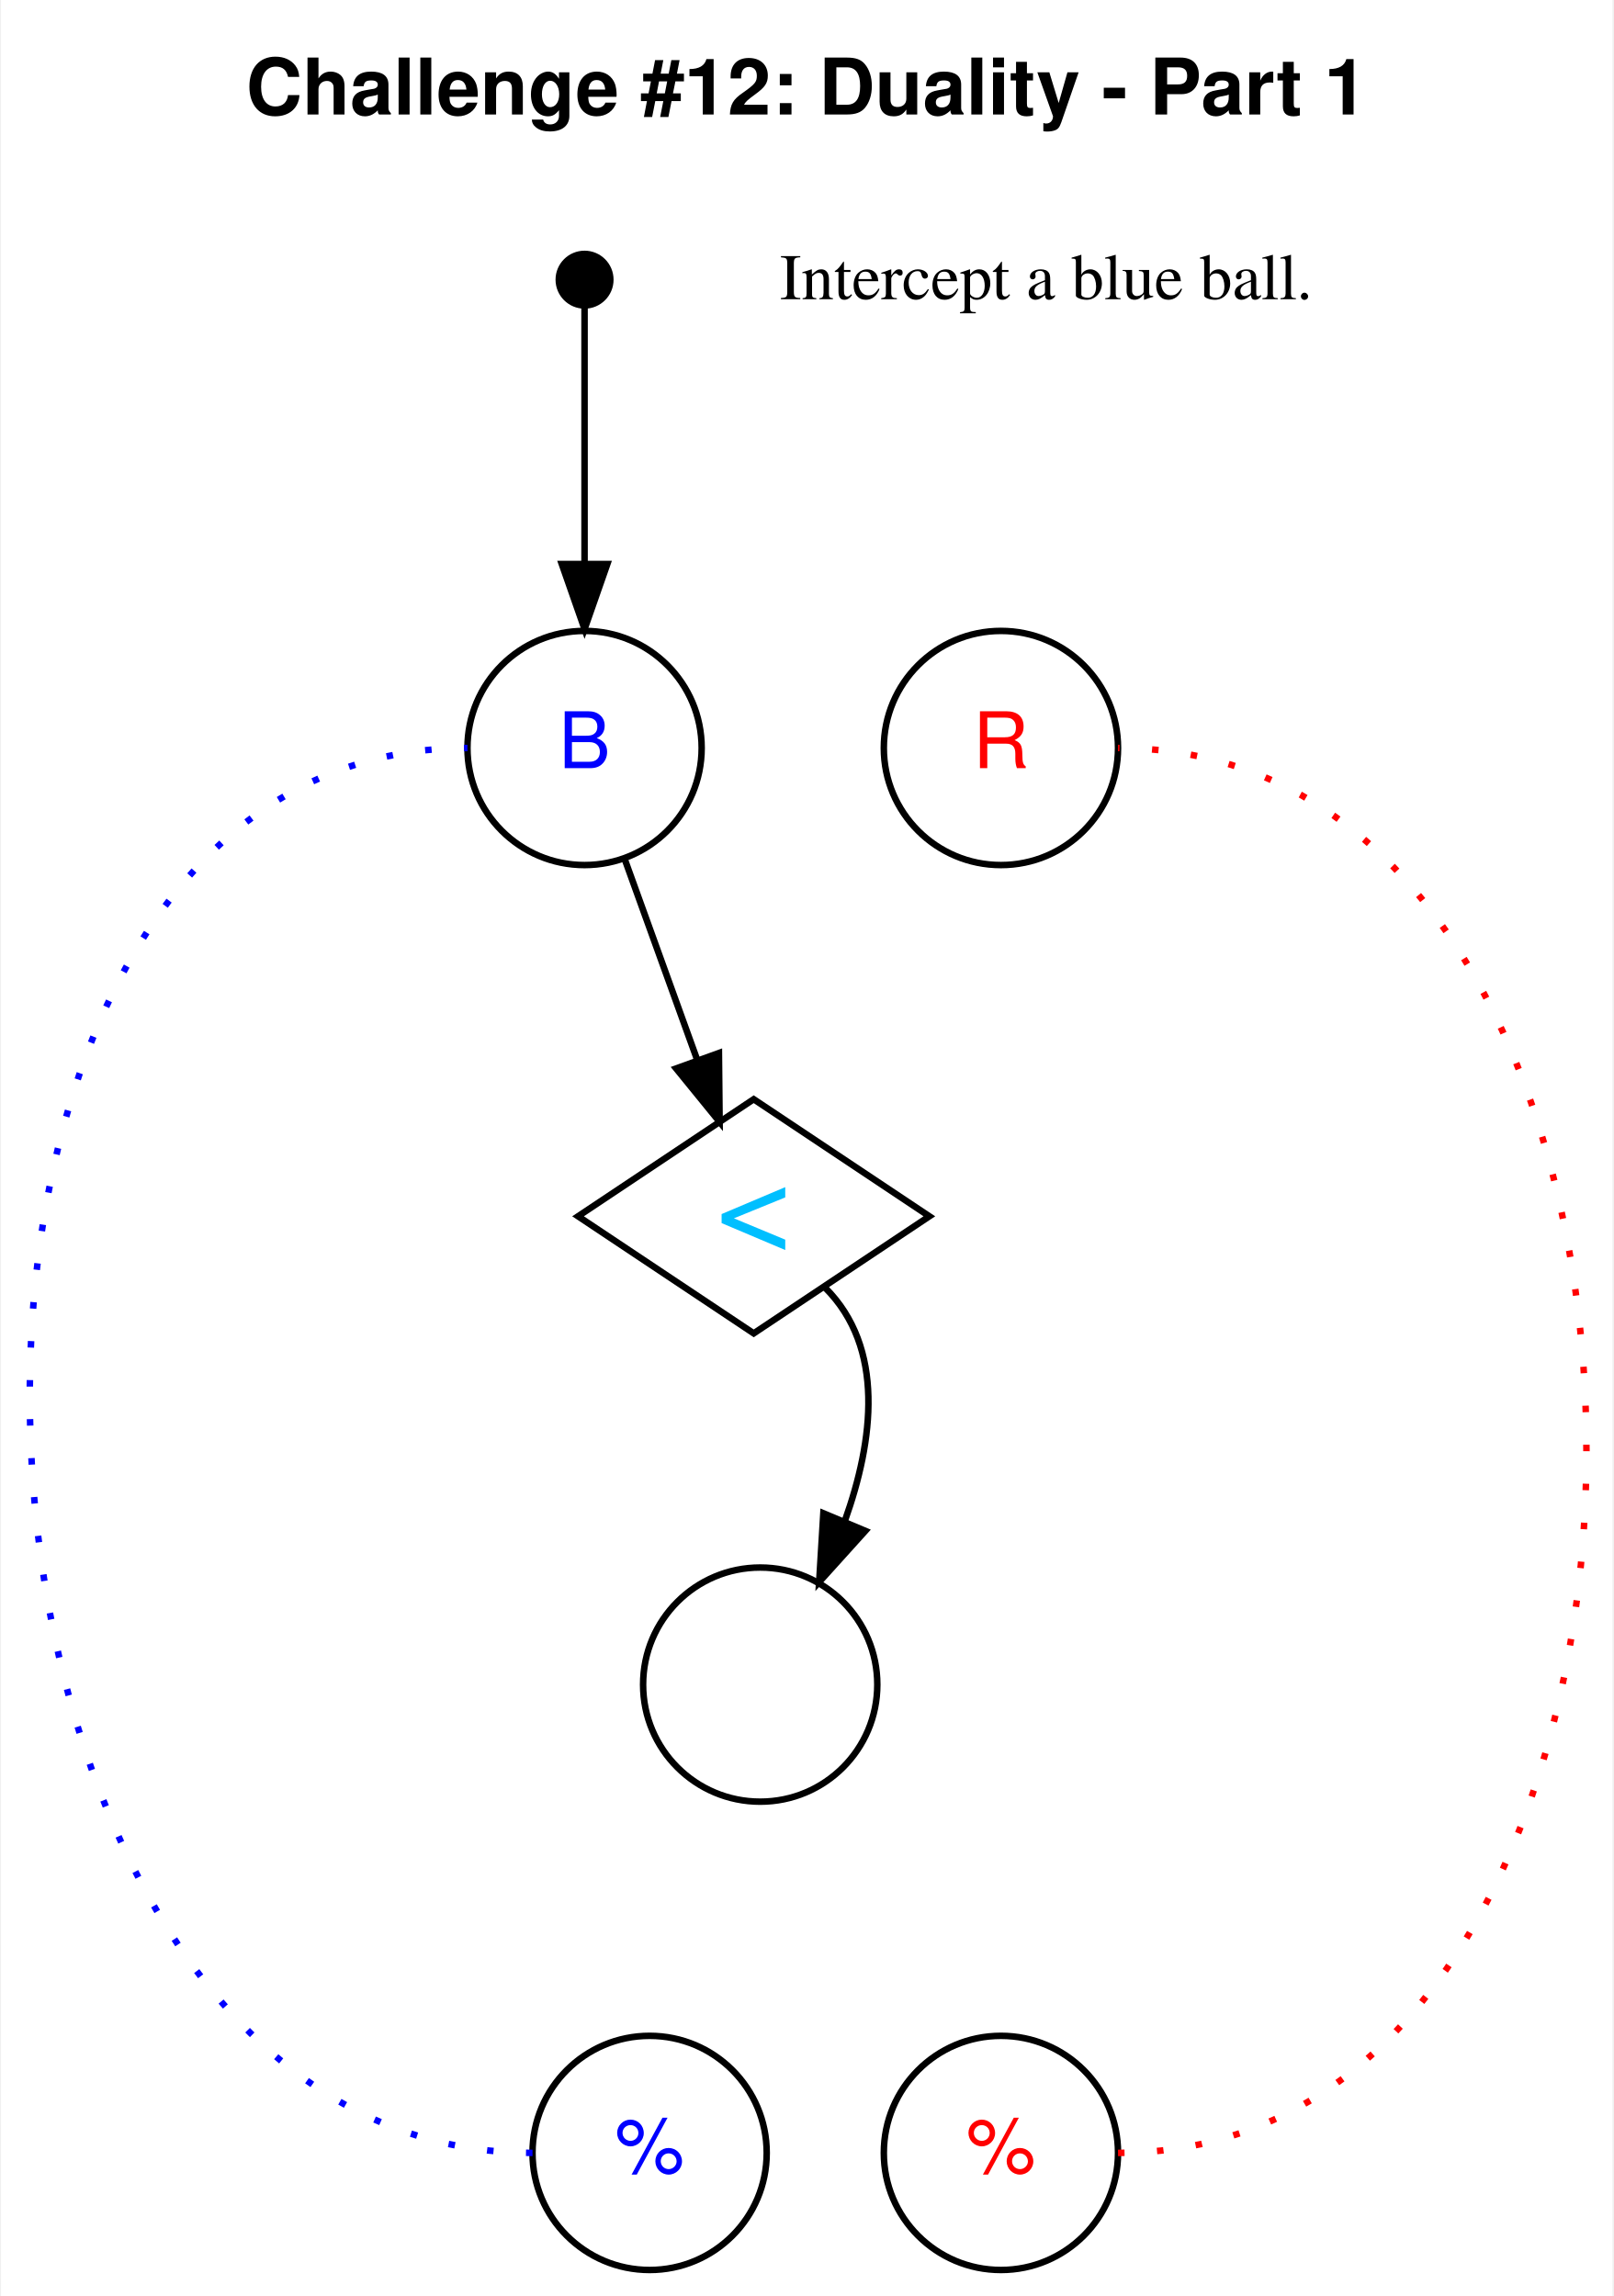
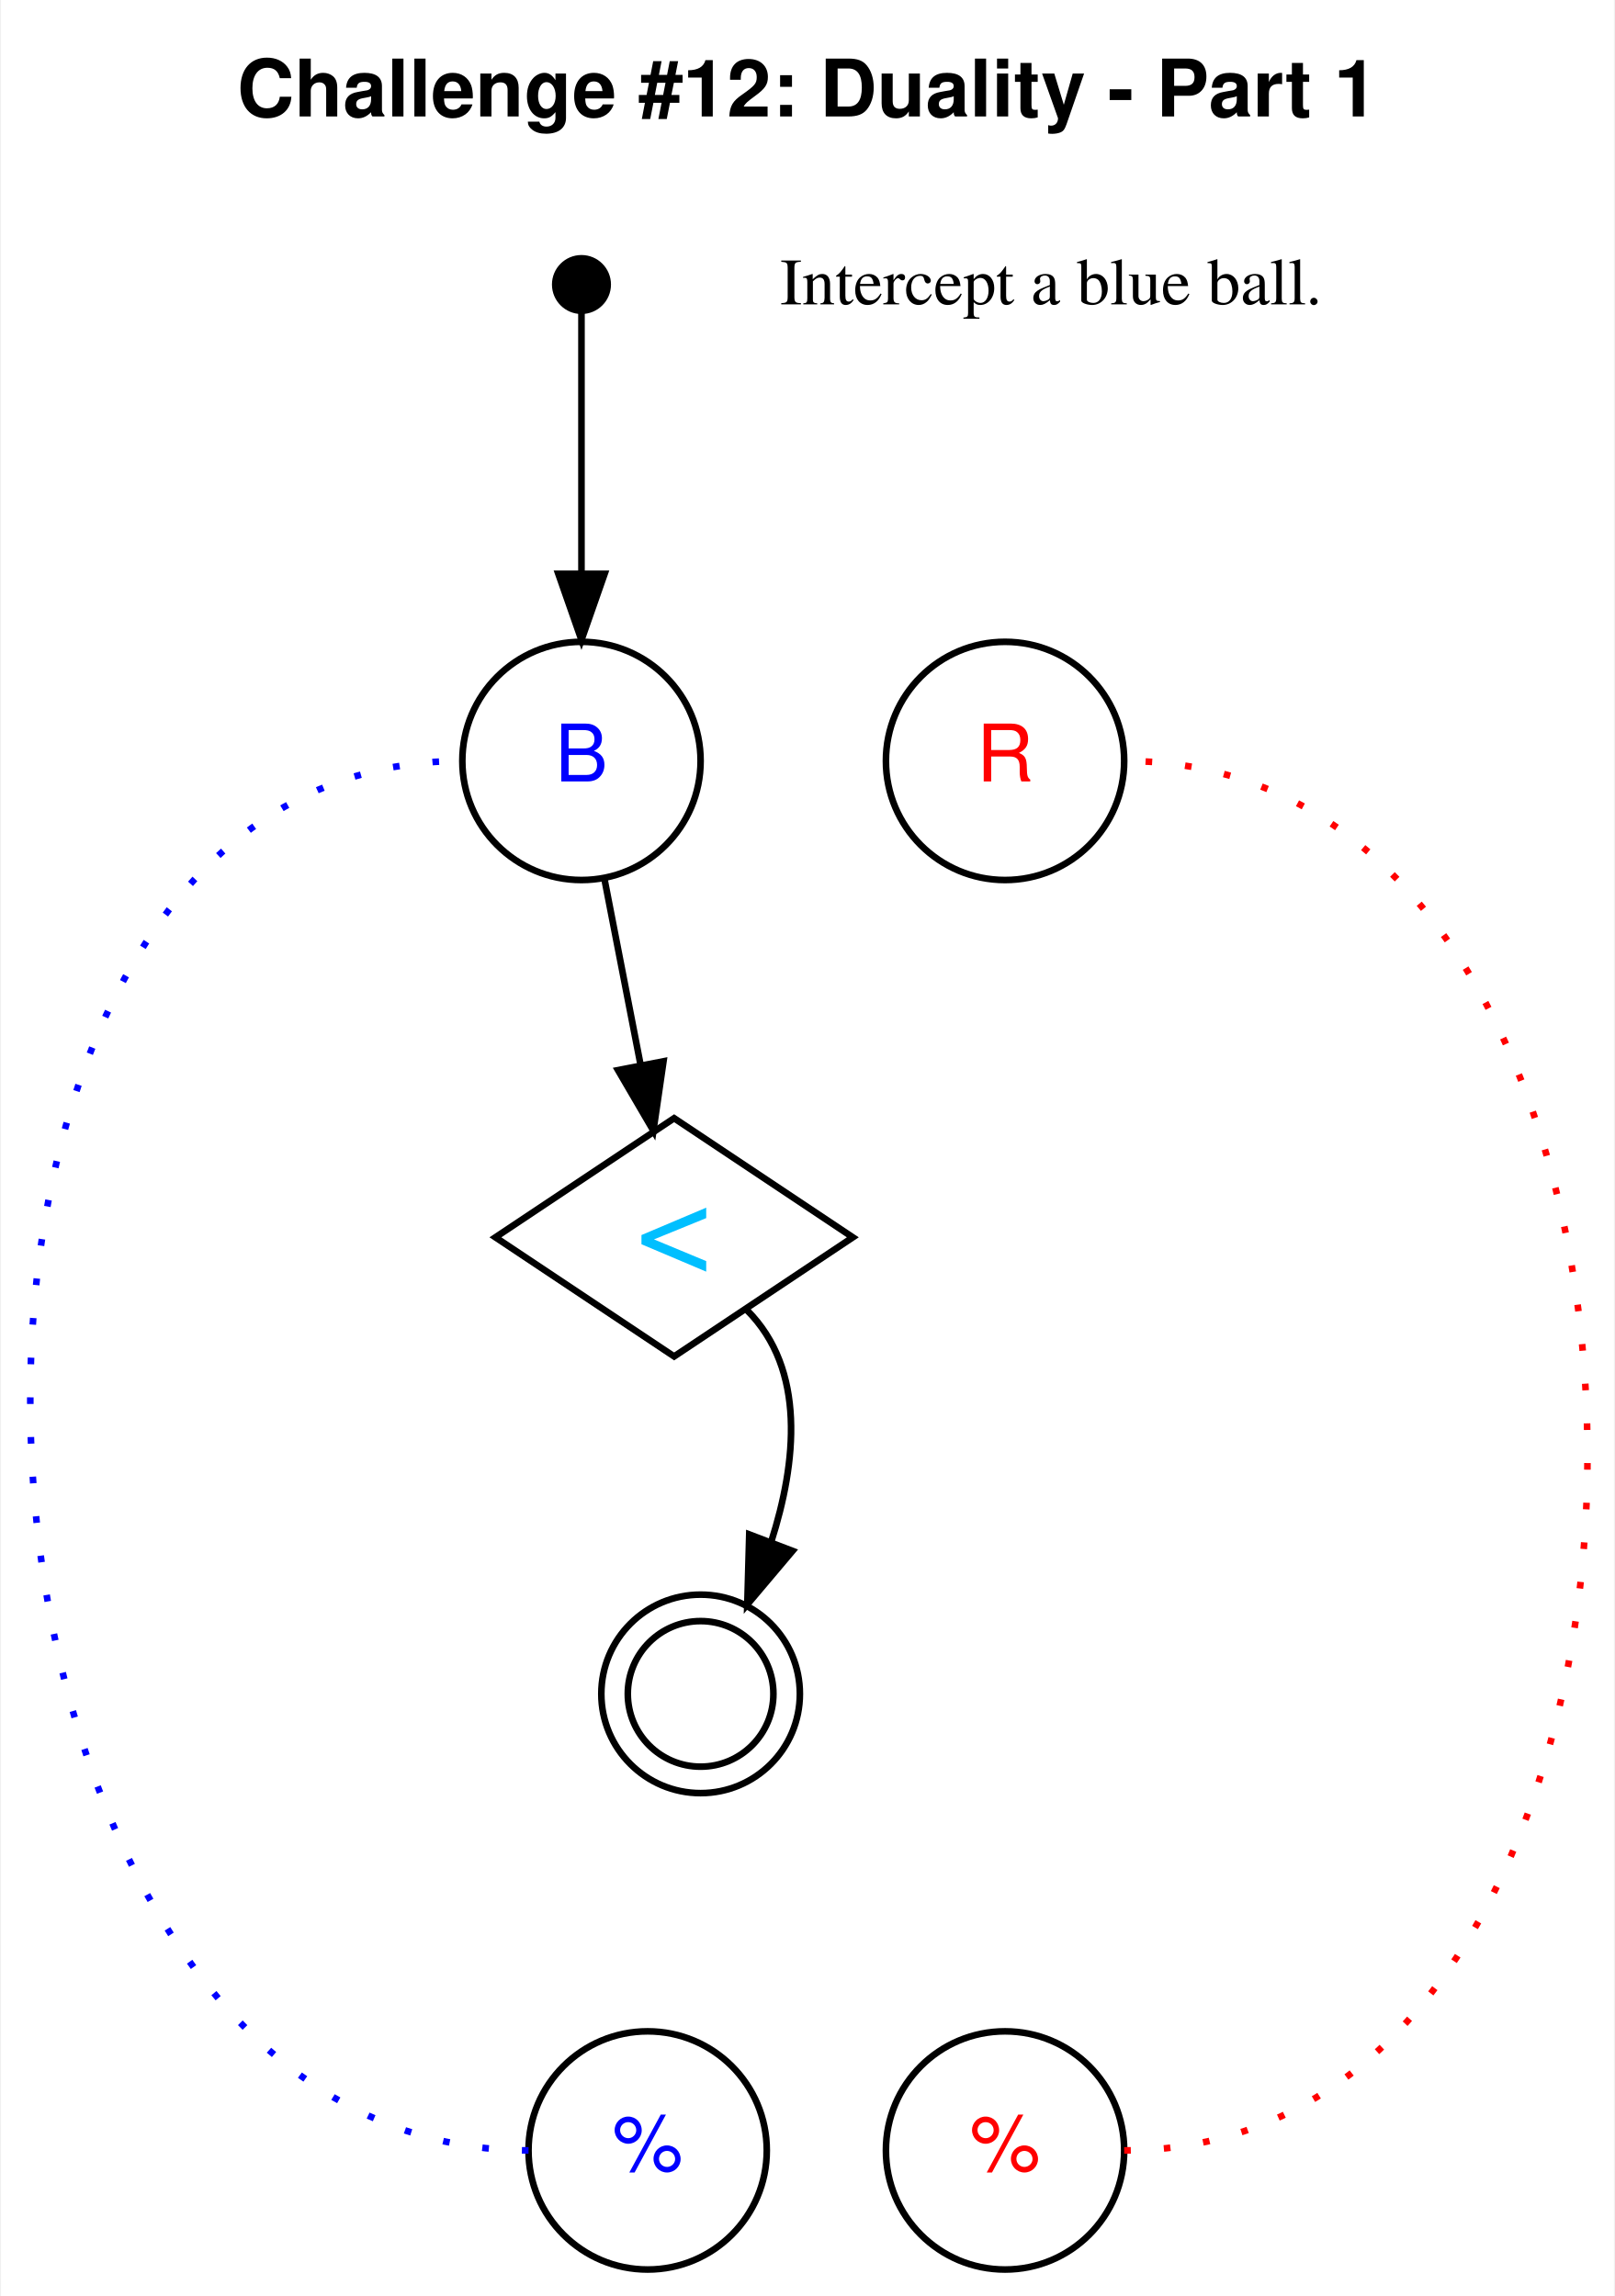
- <svg xmlns="http://www.w3.org/2000/svg" width="248pt" height="353pt" viewBox="0.00 0.00 247.70 353.00">
-   <g id="graph0" class="graph" transform="scale(1 1) rotate(0) translate(4 349)">
-     <polygon fill="#ffffff" stroke="transparent" points="-4,4 -4,-349 243.702,-349 243.702,4 -4,4" />
-     <text text-anchor="middle" x="119.851" y="-331.4" font-family="Helvetica,sans-Serif" font-weight="bold" font-size="12.00" fill="#000000">Challenge #12: Duality - Part 1</text>
+ <svg xmlns="http://www.w3.org/2000/svg" width="244pt" height="347pt" viewBox="0.00 0.00 243.70 347.00">
+   <g id="graph0" class="graph" transform="scale(1 1) rotate(0) translate(4 343)">
+     <polygon fill="#ffffff" stroke="transparent" points="-4,4 -4,-343 239.704,-343 239.704,4 -4,4" />
+     <text text-anchor="middle" x="117.852" y="-325.4" font-family="Helvetica,sans-Serif" font-weight="bold" font-size="12.00" fill="#000000">Challenge #12: Duality - Part 1</text>
    <g id="node1" class="node">
-       <ellipse fill="#000000" stroke="#000000" cx="85.702" cy="-306" rx="3.96" ry="3.96" />
+       <ellipse fill="#000000" stroke="#000000" cx="83.704" cy="-300" rx="3.96" ry="3.96" />
    </g>
    <g id="node2" class="node">
-       <ellipse fill="none" stroke="#000000" cx="85.702" cy="-234" rx="18" ry="18" />
-       <text text-anchor="middle" x="85.702" y="-230.9" font-family="Helvetica,sans-Serif" font-size="12.00" fill="#0000ff">B</text>
+       <ellipse fill="none" stroke="#000000" cx="83.704" cy="-228" rx="18" ry="18" />
+       <text text-anchor="middle" x="83.704" y="-224.9" font-family="Helvetica,sans-Serif" font-size="12.00" fill="#0000ff">B</text>
    </g>
    <g id="edge1" class="edge">
-       <path fill="none" stroke="#000000" d="M85.702,-301.712C85.702,-294.062 85.702,-277.472 85.702,-262.629" />
-       <polygon fill="#000000" stroke="#000000" points="89.202,-262.282 85.702,-252.282 82.202,-262.282 89.202,-262.282" />
+       <path fill="none" stroke="#000000" d="M83.704,-295.712C83.704,-288.062 83.704,-271.472 83.704,-256.629" />
+       <polygon fill="#000000" stroke="#000000" points="87.204,-256.282 83.704,-246.282 80.204,-256.282 87.204,-256.282" />
    </g>
    <g id="node7" class="node">
-       <polygon fill="none" stroke="#000000" points="111.702,-180 84.702,-162 111.702,-144 138.702,-162 111.702,-180" />
-       <text text-anchor="middle" x="111.702" y="-157" font-family="Helvetica,sans-Serif" font-size="20.00" fill="#00bfff">&lt;</text>
+       <polygon fill="none" stroke="#000000" points="97.704,-174 70.704,-156 97.704,-138 124.704,-156 97.704,-174" />
+       <text text-anchor="middle" x="97.704" y="-151" font-family="Helvetica,sans-Serif" font-size="20.00" fill="#00bfff">&lt;</text>
    </g>
    <g id="edge2" class="edge">
-       <path fill="none" stroke="#000000" d="M91.864,-216.937C95.198,-207.705 99.37,-196.151 103.027,-186.023" />
-       <polygon fill="#000000" stroke="#000000" points="106.358,-187.105 106.462,-176.511 99.774,-184.727 106.358,-187.105" />
+       <path fill="none" stroke="#000000" d="M87.165,-210.202C88.812,-201.731 90.814,-191.434 92.629,-182.1" />
+       <polygon fill="#000000" stroke="#000000" points="96.097,-182.603 94.57,-172.119 89.226,-181.267 96.097,-182.603" />
    </g>
    <g id="node3" class="node">
-       <ellipse fill="none" stroke="#000000" cx="95.702" cy="-18" rx="18" ry="18" />
-       <text text-anchor="middle" x="95.702" y="-14.9" font-family="Helvetica,sans-Serif" font-size="12.00" fill="#0000ff">%</text>
+       <ellipse fill="none" stroke="#000000" cx="93.704" cy="-18" rx="18" ry="18" />
+       <text text-anchor="middle" x="93.704" y="-14.9" font-family="Helvetica,sans-Serif" font-size="12.00" fill="#0000ff">%</text>
    </g>
    <g id="edge5" class="edge">
-       <path fill="none" stroke="#0000ff" stroke-dasharray="1,5" d="M77.702,-18C-18.401,-18 -28.401,-234 67.702,-234" />
+       <path fill="none" stroke="#0000ff" stroke-dasharray="1,5" d="M75.704,-18C-17.735,-18 -27.735,-228 65.704,-228" />
    </g>
    <g id="node5" class="node">
-       <ellipse fill="none" stroke="#000000" cx="149.702" cy="-18" rx="18" ry="18" />
-       <text text-anchor="middle" x="149.702" y="-14.9" font-family="Helvetica,sans-Serif" font-size="12.00" fill="#ff0000">%</text>
+       <ellipse fill="none" stroke="#000000" cx="147.704" cy="-18" rx="18" ry="18" />
+       <text text-anchor="middle" x="147.704" y="-14.9" font-family="Helvetica,sans-Serif" font-size="12.00" fill="#ff0000">%</text>
    </g>
    <g id="node4" class="node">
-       <ellipse fill="none" stroke="#000000" cx="149.702" cy="-234" rx="18" ry="18" />
-       <text text-anchor="middle" x="149.702" y="-230.9" font-family="Helvetica,sans-Serif" font-size="12.00" fill="#ff0000">R</text>
+       <ellipse fill="none" stroke="#000000" cx="147.704" cy="-228" rx="18" ry="18" />
+       <text text-anchor="middle" x="147.704" y="-224.9" font-family="Helvetica,sans-Serif" font-size="12.00" fill="#ff0000">R</text>
    </g>
    <g id="edge6" class="edge">
-       <path fill="none" stroke="#ff0000" stroke-dasharray="1,5" d="M167.702,-18C263.702,-18 263.702,-234 167.702,-234" />
+       <path fill="none" stroke="#ff0000" stroke-dasharray="1,5" d="M165.704,-18C259.038,-18 259.038,-228 165.704,-228" />
    </g>
    <g id="node6" class="node">
-       <text text-anchor="start" x="115.702" y="-303" font-family="Times" font-size="10.00" fill="#000000">Intercept a blue ball.</text>
+       <text text-anchor="start" x="113.704" y="-297" font-family="Times" font-size="10.00" fill="#000000">Intercept a blue ball.</text>
    </g>
    <g id="node8" class="node">
-       <ellipse fill="none" stroke="#000000" cx="112.702" cy="-90" rx="18" ry="18" />
+       <ellipse fill="none" stroke="#000000" cx="101.704" cy="-87" rx="11" ry="11" />
+       <ellipse fill="none" stroke="#000000" cx="101.704" cy="-87" rx="15" ry="15" />
    </g>
    <g id="edge3" class="edge">
-       <path fill="none" stroke="#000000" d="M122.702,-151C131.923,-141.779 130.137,-127.568 125.716,-115.181" />
-       <polygon fill="#000000" stroke="#000000" points="128.863,-113.635 121.765,-105.769 122.409,-116.344 128.863,-113.635" />
+       <path fill="none" stroke="#000000" d="M108.704,-145C117.669,-136.035 116.21,-121.997 112.37,-109.977" />
+       <polygon fill="#000000" stroke="#000000" points="115.594,-108.607 108.76,-100.511 109.053,-111.101 115.594,-108.607" />
    </g>
  </g>
</svg>
